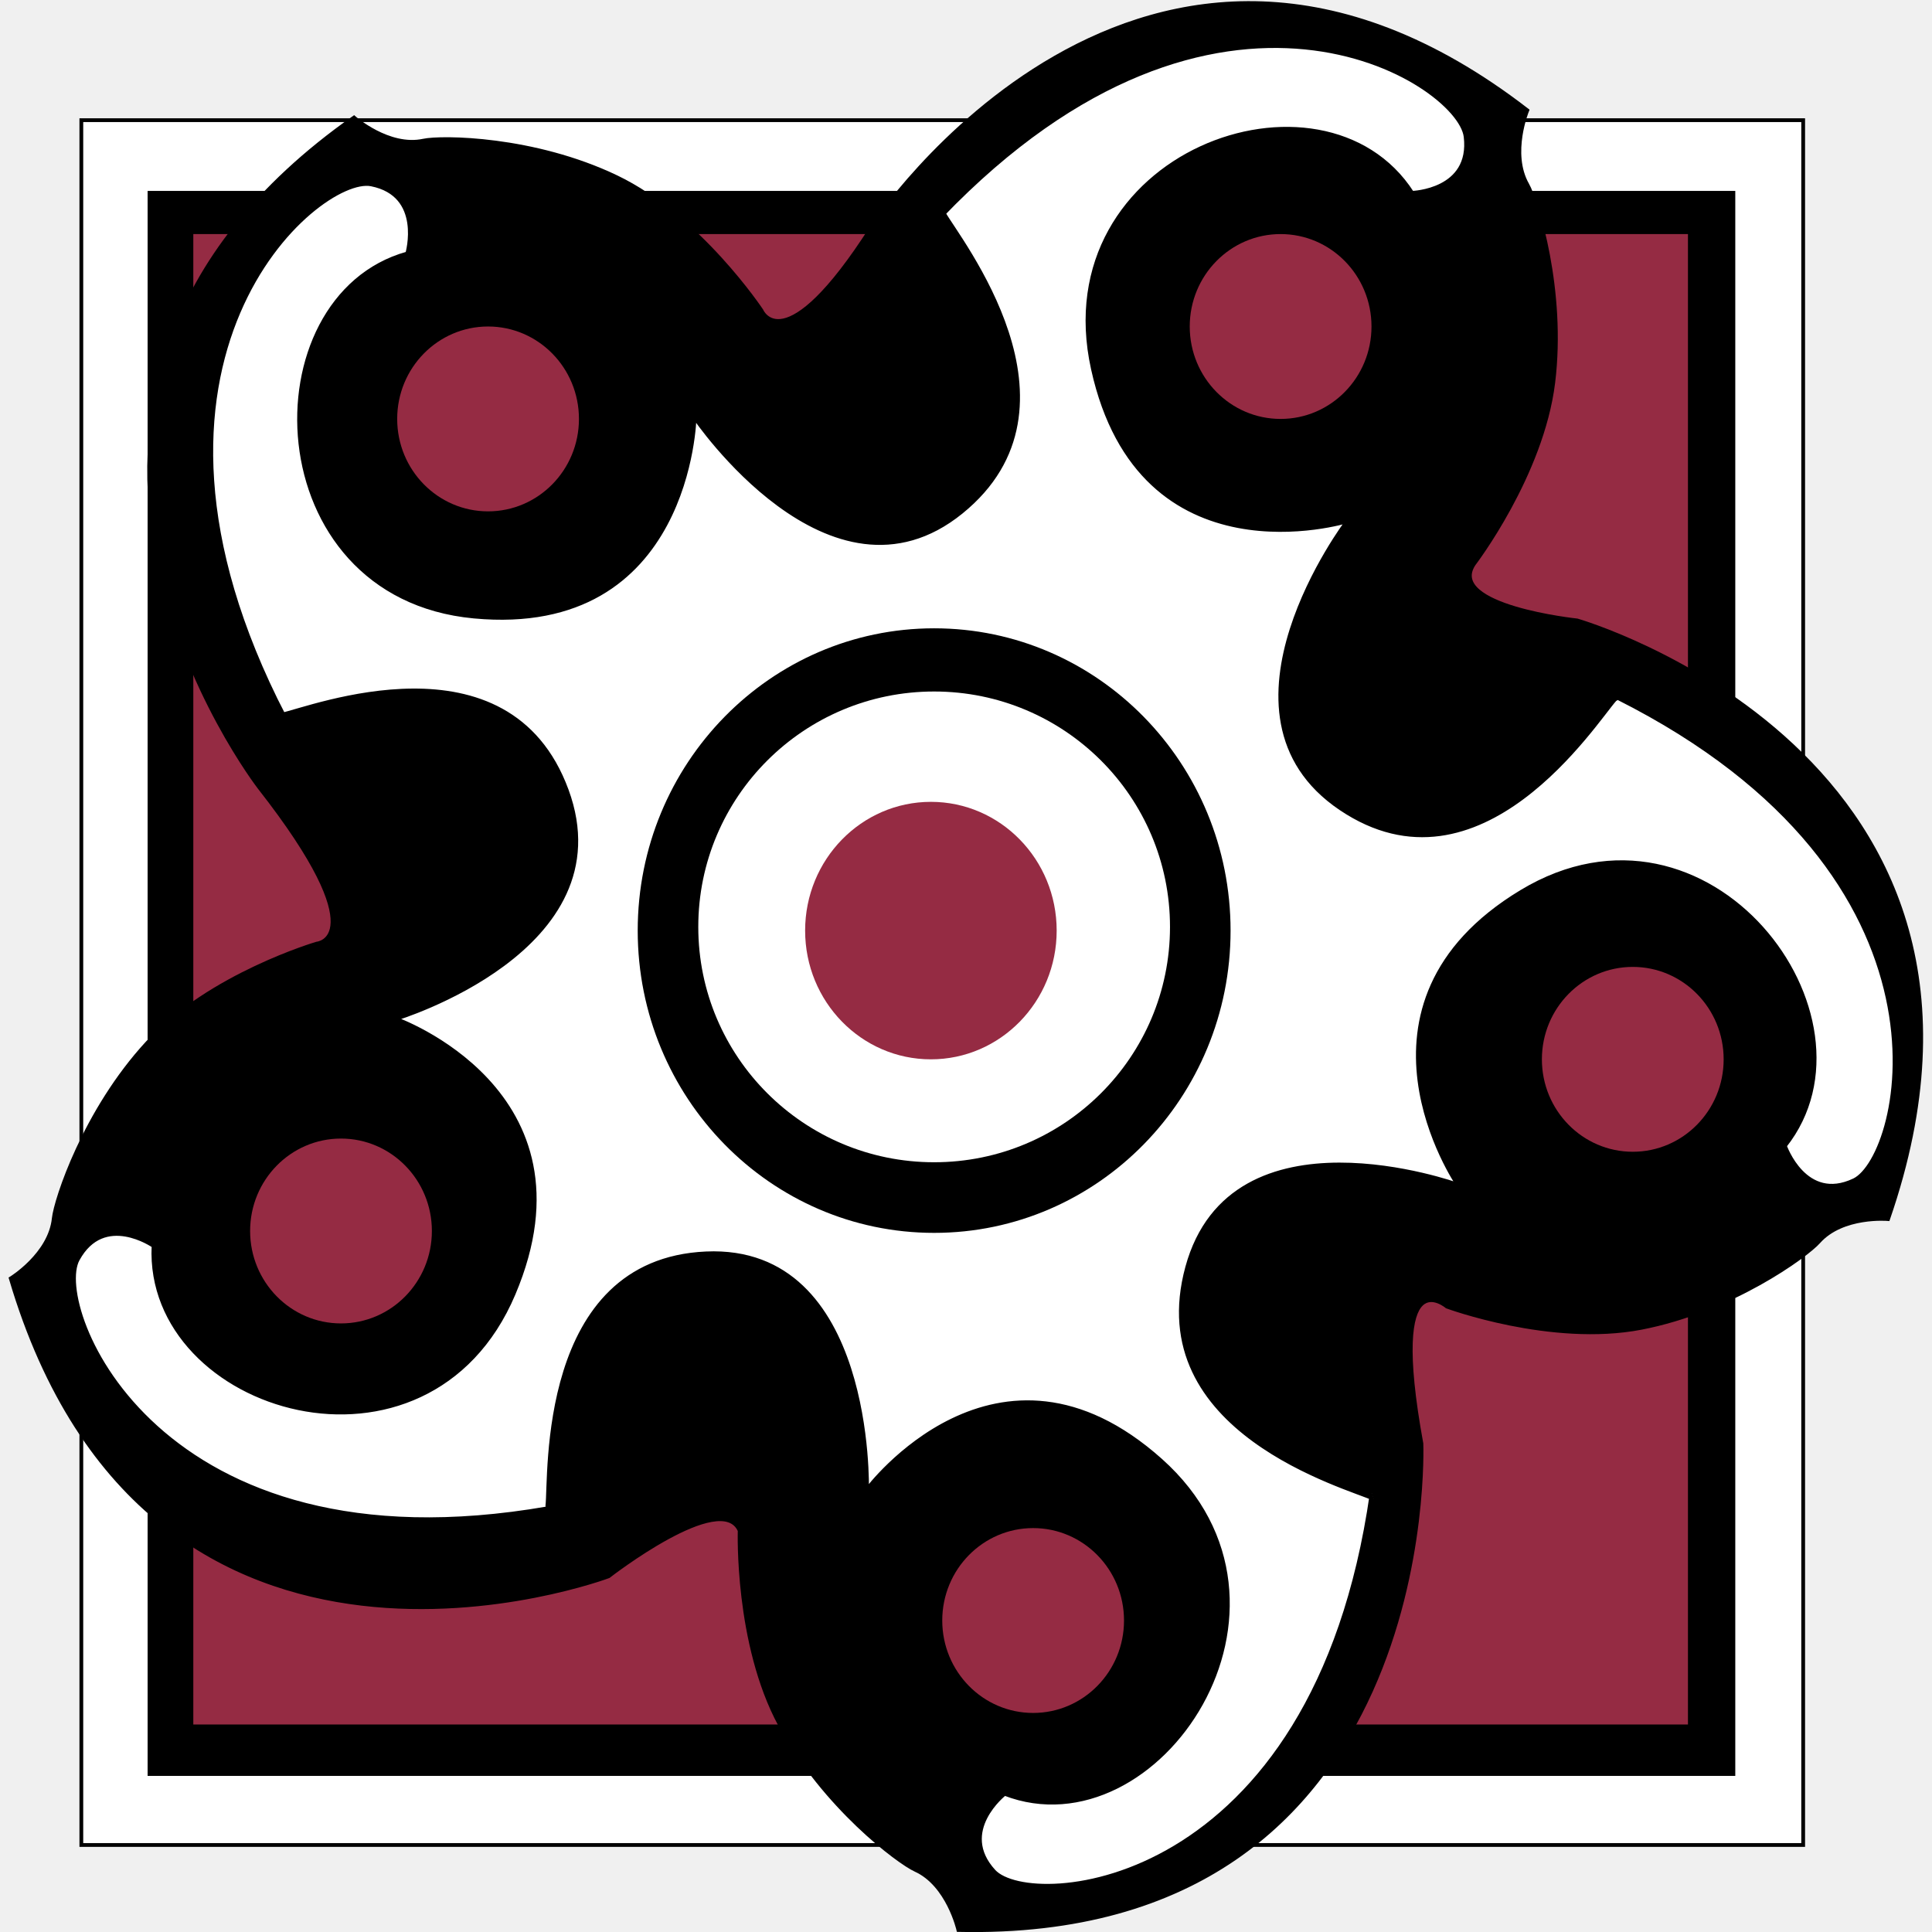
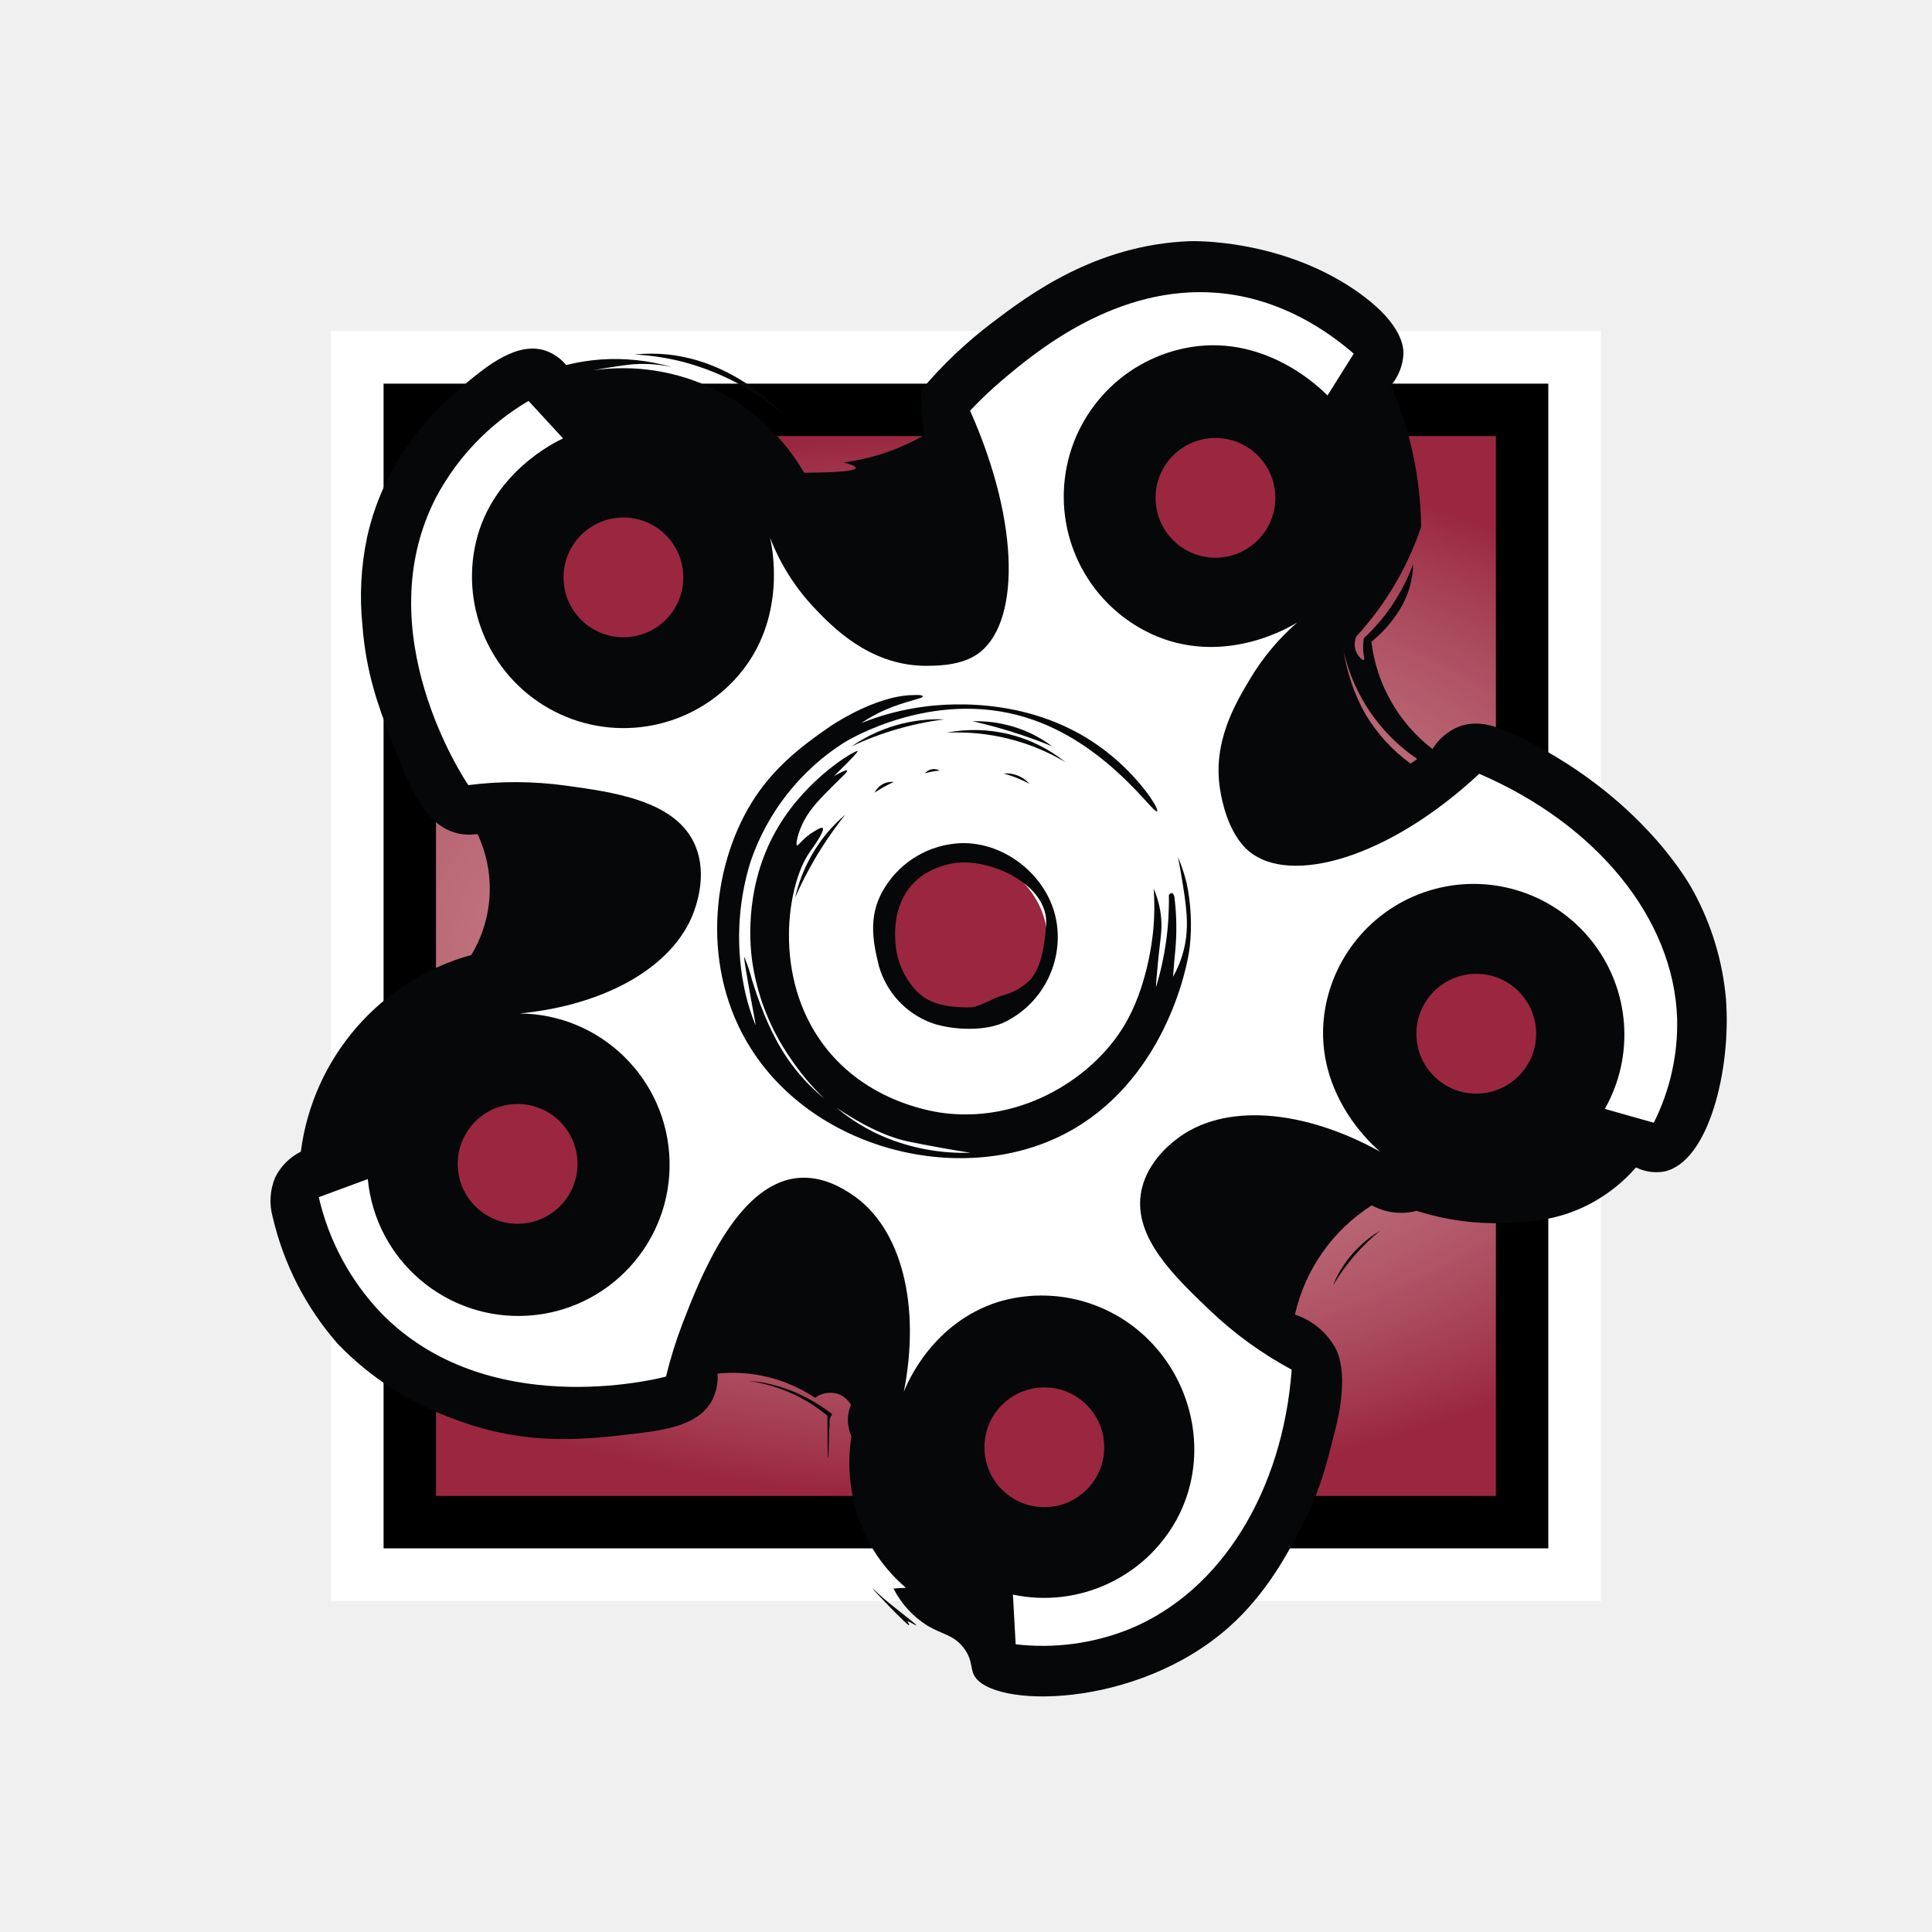
- <svg xmlns="http://www.w3.org/2000/svg" version="1.1" id="Layer_2" x="0px" y="0px" width="512px" height="512px" viewBox="0 0 512 512" enable-background="new 0 0 512 512" xml:space="preserve">
-   <g>
-     <rect x="21.555" y="31.849" fill="#FFFFFF" stroke="#000000" stroke-miterlimit="10" width="456.304" height="457.091" />
-     <rect x="39.618" y="51.095" stroke="#000000" stroke-miterlimit="10" width="419.749" height="419.037" />
-     <rect x="51.23" y="62.031" fill="#952B43" width="396.095" height="394.979" />
-     <path stroke="#000000" stroke-miterlimit="10" d="M196.021,405.631c0,0-0.981,29.907,10.725,51.532   c11.706,21.623,31.395,36.35,35.876,38.377c8.627,3.901,11.363,15.931,11.363,15.931c127.96,2.854,122.705-128.908,122.705-128.908   c-9.135-49.949,6.752-36.304,6.752-36.304s27.648,10.232,51.494,5.628c23.845-4.605,43.721-19.07,47.004-22.773   c6.326-7.13,18.419-6.043,18.419-6.043c42.389-122.828-82.394-158.646-82.394-158.646s-34.773-3.65-27.41-14.906   c0,0,18.064-23.619,21.073-48.114c3.011-24.494-4.423-48.173-6.881-52.489c-4.729-8.311,0-19.683,0-19.683   C302.822-49.501,231,60.288,231,60.288c-23.223,36.31-29.198,22.001-29.198,22.001S185.35,57.48,163.396,46.952   c-21.953-10.528-46.391-10.708-51.19-9.675c-9.237,1.986-18.392-6.123-18.392-6.123c-105.276,74.033-25.024,177.606-25.024,177.606   c31.323,40.003,15.173,41.305,15.173,41.305s-28.275,8.275-44.887,26.27c-16.614,17.997-24.313,41.588-24.826,46.548   c-0.989,9.552-11.394,15.909-11.394,15.909c36.806,124.675,158.417,78.944,158.417,78.944S191.148,394.495,196.021,405.631z" />
-     <path fill="#FFFFFF" stroke="#000000" stroke-miterlimit="10" d="M364.104,397.211c-6.916-3.23-61.349-17.873-49.483-61.359   c11.866-43.484,71.691-21.887,71.691-21.887s-32.673-47.747,16.887-77.647c49.559-29.901,96.854,33.102,69.82,67.349   c0,0,5.334,15.254,18.298,9.122c12.961-6.129,31.708-80.411-62.618-127.85l-0.728,0.44c-5.16,5.687-35.695,53.801-72.681,28.869   c-36.983-24.932,1.72-76.108,1.72-76.108s-54.75,16.823-67.372-40.359c-12.62-57.183,60.921-83.427,84.575-46.685   c0,0,15.912-0.438,14.191-14.872c-1.72-14.434-65.368-55.551-138.911,20.996l0.611-0.732c3.733,6.743,39.343,51.102,4.636,79.218   c-34.708,28.115-70.669-25.092-70.669-25.092s-1.114,58.162-58.493,52.773s-59.294-84.632-17.641-96.213   c0,0,4.488-15.532-9.545-18.31C84.36,46.084,26.304,95.021,75.276,189.749l-0.589-0.364c7.46-1.524,59.954-22.238,75.501,20.029   c15.546,42.27-45.328,60.583-45.328,60.583s54.034,19.077,31.24,72.901c-22.792,53.827-97.476,31.157-95.414-12.711   c0,0-13.134-9.146-20.074,3.565c-6.938,12.71,20.85,84.001,124.57,65.952l-0.12-0.688c0.879-7.687-2.288-64.864,42.04-66.855   c44.33-1.99,42.665,62.553,42.665,62.553s34.52-46.384,77.821-7.716c43.301,38.667-0.953,103.915-41.342,88.379   c0,0-12.609,9.88-2.863,20.519c9.745,10.636,84.995,5.764,100.136-100.146" />
-     <ellipse fill="#952B43" cx="339.376" cy="86.526" rx="24.083" ry="24.494" />
-     <ellipse fill="#952B43" cx="129.343" cy="111.02" rx="24.084" ry="24.495" />
-     <ellipse fill="#952B43" cx="90.367" cy="326.225" rx="24.084" ry="24.494" />
-     <ellipse fill="#952B43" cx="273.791" cy="429.453" rx="24.084" ry="24.495" />
-     <ellipse fill="#952B43" cx="432.702" cy="280.734" rx="24.084" ry="24.495" />
-     <ellipse stroke="#000000" stroke-miterlimit="10" cx="247.557" cy="246.616" rx="78.057" ry="79.608" />
-     <ellipse fill="#FFFFFF" stroke="#000000" stroke-miterlimit="10" cx="247.557" cy="245.632" rx="63.005" ry="62.877" />
-     <ellipse fill="#952B43" cx="246.698" cy="246.616" rx="33.331" ry="34.118" />
+ <svg xmlns="http://www.w3.org/2000/svg" viewBox="0 0 350 350">
+   <defs>
+     <radialGradient id="a" cx="174.99" cy="175" r="96" gradientTransform="matrix(0 -1 1.75 0 -131.26 349.99)" gradientUnits="userSpaceOnUse">
+       <stop offset="0" stop-color="#cc7a78" />
+       <stop offset="1" stop-color="#fff" stop-opacity="0" />
+     </radialGradient>
+   </defs>
+   <path fill="#fff" d="M59.95 59.96h230.08v230.08H59.95z" />
+   <path d="M69.49 69.5h211v211h-211z" />
+   <path fill="#9a273f" d="M78.99 79h192v192h-192z" />
+   <path fill="url(#a)" d="M78.99 79h192v192h-192z" />
+   <g fill="#050708">
+     <path d="M312.67 180.92a49.85 49.85 0 0 0-5.92-19.5s-8.91-17.46-32.92-28.58c-2.69-1.25-6.12-2.49-9.52-1.22a10.15 10.15 0 0 0-4.81 4.07 28.88 28.88 0 0 1-11.06-19.44 21.65 21.65 0 0 0 4.38-4.69 17.32 17.32 0 0 0 2.38-4.62 16.46 16.46 0 0 0 .81-4.77 34.9 34.9 0 0 1-8.94 13.46 9.13 9.13 0 0 0-.12 1.81c0 1.32.35 2 .14 2.12s-1.08-.62-1.45-1.56a3.76 3.76 0 0 1 .06-2.69 55.29 55.29 0 0 0 11.75-19.87A66.6 66.6 0 0 0 252 69.83a9.69 9.69 0 0 0 2.25-5.77c0-1.13-.18-5.18-7.44-10.56-14.07-10.43-31.19-9.81-31.19-9.81-17.22.62-29.37 9.83-35.94 14.81a79.61 79.61 0 0 0-12.81 12.19c0 1.27 0 2.65.13 4.13s.27 2.78.46 4a39.15 39.15 0 0 1-14.63 4.94q2.24.61 2.21 1-.07.83-9.37.88a37.92 37.92 0 0 0-38.24-18.55c1-.2 2.48-.46 4.23-.71 1.09-.15 2.31-.35 3.38-.41a23.76 23.76 0 0 1 6.78.56 37.19 37.19 0 0 0-13.06-1.4 36.58 36.58 0 0 0-6.19 1 8.6 8.6 0 0 0-3.82-2.63c-5.1-1.63-10.5 2.78-14.4 6-4.28 3.65-14.44 12.42-17.85 27.83a52 52 0 0 0-.84 16c.65 8.55 2.9 14.61 4.93 19.93 3.49 9.17 6.27 16.2 12.17 17.67a9.76 9.76 0 0 0 3.75.17 23.22 23.22 0 0 1-1.13 21.9 42.61 42.61 0 0 0-30.88 35.63 10.44 10.44 0 0 0-4.67 4.71 11 11 0 0 0-.42 7.17 53.09 53.09 0 0 0 11.83 23A55 55 0 0 0 82.08 257c13.35 5.13 24 3.82 34.25 2.56 5.58-.69 10.44-1.89 12.59-5.72a9.31 9.31 0 0 0 1.08-5 26.68 26.68 0 0 1 6.58.13 27.21 27.21 0 0 1 11.08 4.25 4.69 4.69 0 0 1 4.12-.71 4.43 4.43 0 0 1 2.38 2 6.94 6.94 0 0 0-.5 1.83 7.23 7.23 0 0 0 .58 3.83 31 31 0 0 0 3.31 19.47 29.36 29.36 0 0 0 6.56 8l-2.25.13a17 17 0 0 0 6.14 6.73c2.61 1.56 4.64 1.65 6.42 3.83s1.37 3.8 2 5.08c3 6.14 29.47 6.32 46.33-8.75 6.7-6 10.47-13.17 12.83-17.67 3.53-6.72 4.69-11.44 6.42-18.42.5-2 2.42-10.13-.25-14.67a14.71 14.71 0 0 0-2.08-2.67 13.22 13.22 0 0 0-5.08-3.08 31.75 31.75 0 0 1 13.92-19.79 11.08 11.08 0 0 0 8.13 1 47.07 47.07 0 0 0 16 2.2c4.21-.16 9.84-.38 15.91-3.74a29.32 29.32 0 0 0 7.83-6.33 8.27 8.27 0 0 0 5.08.75c8.06-1.67 12.21-18.48 11.21-31.32zm-57.12-42.58a30 30 0 0 1-8.21-9 33 33 0 0 1-2.74-6.34 34 34 0 0 1-1.18-5 32.26 32.26 0 0 0 13.33 19.5z" />
+     <path d="M150 264.17q-.09 0-.11-7.7a28.22 28.22 0 0 0-3.67-2.59 29 29 0 0 0-10.62-3.72 25.17 25.17 0 0 1 2.89.36 28.12 28.12 0 0 1 7.89 2.83 30.45 30.45 0 0 1 4.39 2.84 2.73 2.73 0 0 0-.17.25 3 3 0 0 0-.25.55 2.44 2.44 0 0 0-.07.88 9.3 9.3 0 0 1-.06 1.17q-.11 5.13-.22 5.13zm8.08 23.58c-.1.1 6.39 6.85 6.59 6.67s-.35-.53-.23-.66 1.49.77 1.55.69-.78-.75-.78-.75c-2.37-1.91-4-3.13-5.2-4.19s-1.9-1.79-1.93-1.76zm83.42-54.92a19.79 19.79 0 0 1 1.42-2.85 20.92 20.92 0 0 1 7.15-7.06 37 37 0 0 0-8.56 9.92zM142.75 75.88C139.56 72.45 132 65.41 121 64.22a30.37 30.37 0 0 0-6.08 0 44.17 44.17 0 0 1 9.55 1.54 45.58 45.58 0 0 1 18.28 10.12z" />
  </g>
+   <path d="M57.75 216.88l8.88-3.28a27.4 27.4 0 1 0 27.5-30c16-1.55 28.65-8.85 31.89-19.36.44-1.43 2.08-6.76-.35-11.68-3.73-7.57-14.57-9.06-23.25-10.25a67.22 67.22 0 0 0-17.58-.08c-.76-1.11-18.44-27.71-5.84-52.14a44.46 44.46 0 0 1 16.75-17.46l6.25 6.79c-1.57.74-12.76 6.22-15.75 18.67a27.46 27.46 0 0 0 47.49 24.31c9-10.4 6.09-23.61 5.76-25a38.92 38.92 0 0 0 8.08 12.79c3.09 3.24 9.69 10.15 19.58 10.42 1.78 0 6.45.17 9.75-2 7.81-5.15 8.12-23.34-1.17-44.21a69.28 69.28 0 0 1 5.83-5.54c5.82-4.92 20.62-17.42 39.17-15.79 11.23 1 19.65 6.79 24.5 11l-4.75 7.57c-1-1-10.8-10.94-24.58-8.79a27.44 27.44 0 0 0-6.17 52.5c12.66 5.09 24.05-1.83 25.25-2.58a42.8 42.8 0 0 0-8.5 10.17c-2.69 4.5-6.93 11.57-5.42 20.33.25 1.44 1.34 7.78 5.26 11 7.36 6.06 25 1.42 41.65-14.09 21.09 9.07 35.29 26.12 35.85 44.42a39.85 39.85 0 0 1-4.23 18.79l-8.87-2.5a27.31 27.31 0 1 0-50.83-17.12c-1.93 14.86 9.51 24.36 10.15 24.88-14-7.76-28.5-8.95-37.06-2.16-1.14.9-5.54 4.39-6.33 9.87-1.14 7.92 6 14.8 12.5 21A68.39 68.39 0 0 0 234 248.13c-1.6 21.8-12.66 40.15-29.42 47a42.12 42.12 0 0 1-20.58 2.75l-.5-9a27.39 27.39 0 0 0 29.58-13.46c5.94-10.8 3.39-23.74-4.25-31.92a27.41 27.41 0 0 0-27.92-7.67c-12 3.76-16.57 14.77-17.17 16.29 3.07-15.6-.36-29.78-9.5-35.79-1.42-.93-5.2-3.42-9.86-2.91-11 1.21-17.57 18.17-20.73 26.33a79.51 79.51 0 0 0-3 9.63c-1.64.44-32.53 8.23-51.71-11.62a45 45 0 0 1-11.19-20.88z" fill="#fff" />
+   <g fill="#9a273f">
+     <circle cx="112.94" cy="104.6" r="10.85" />
+     <circle cx="220.19" cy="90.19" r="10.85" />
+     <circle cx="267.44" cy="187.27" r="10.85" />
+     <circle cx="189.19" cy="262.19" r="10.85" />
+     <circle cx="93.77" cy="210.85" r="10.85" />
+   </g>
+   <path d="M189.67 170.17c-.22 6.85-6.32 14.31-14.75 14.42a15.24 15.24 0 0 1-15.17-15c-.07-8.92 8-15.38 15.08-15.25 5.47.1 9.31 4.17 10.25 5.17s4.76 5.03 4.59 10.66z" fill="#9a273f" />
+   <path d="M174 152.75a17 17 0 0 0-13.65 7.93c-3 4.69-2.42 9.23-1.12 14.35a15.53 15.53 0 0 0 9.46 10.26c3.8 1.37 10.06 1.63 13.63-.28a17.17 17.17 0 0 0 9.17-17.39c-1.05-8.41-9.11-15.17-17.49-14.87zm1.71 29.75c-3.54 0-7.16-.34-9.71-3a14.17 14.17 0 0 1-3.79-8.83c-.55-7.36 3-13 10.6-14.29 6.33-1.06 17.31 3.83 16.7 11.28-.25 3.09-.73 7.62-3 9.95a10.87 10.87 0 0 1-5.09 2.78c-1.61.49-4.1 2.09-5.71 2.11zm-21.4-47.31a27.61 27.61 0 0 1 16.75-4.87 55.84 55.84 0 0 0-16.75 4.88zm-1.18 12.4a27 27 0 0 0-3.32 3.33 28.27 28.27 0 0 0-5.77 11.7 66.76 66.76 0 0 1 5.66-10.34c1.13-1.71 2.3-3.28 3.43-4.69zm5.31-4a3.49 3.49 0 0 1 3.47-1.94c-.53.25-1.08.53-1.66.84s-1.25.74-1.81 1.1zm9.13-3.49a2.09 2.09 0 0 1 1.12-.72 2.12 2.12 0 0 1 1.53.22 11.42 11.42 0 0 0-1.56.22c-.4.08-.76.18-1.09.28zm14.24.03a5.56 5.56 0 0 1 4.69 1.87c-.55-.3-1.15-.59-1.81-.87a22 22 0 0 0-2.88-1zm-10.34-7.39a26.26 26.26 0 0 1 21.53 5.32 38.37 38.37 0 0 0-21.53-5.32z" fill="#050708" />
+   <path d="M176.19 130.66a23.26 23.26 0 0 1 10.47 2.16 22.46 22.46 0 0 1 3.94 2.38c-1.73-.71-3.58-1.4-5.53-2.05a90.83 90.83 0 0 0-8.88-2.49z" fill="#050708" />
+   <path d="M215 160.11a31 31 0 0 0-1.6-4.86c.13.66.32 1.64.52 2.83 1 5.86 1.57 9.63.59 13.76a19.36 19.36 0 0 1-2 5.1c.14-2 .3-3.67.41-4.79a44.75 44.75 0 0 0-.12-9.28c0-.36-.16-1-.47-1.06s-.45.19-.58.35a53.66 53.66 0 0 1-2.33 16.68c0-.7.11-1.75.22-3 .46-5.46.94-6.95.72-9.5A17.17 17.17 0 0 0 209 161a44.67 44.67 0 0 1-.07 7.41c-.18 1.87-1.1 10.48-5.31 17.45-5.6 9.26-18 17.31-32 15.86-1.86-.19-14.49-1.71-22.53-12.57-9.16-12.38-6.45-28.95-2.47-34.68.43-.61 2.89-4 2.42-4.46-.31-.28-1.75.75-2.17 1-1.66 1.18-2.25 2.25-2.5 2.13s.14-2.33 1.33-4.54 2.86-3.92 5.42-6.46c1.43-1.42 2.48-2.34 2.33-2.54s-1.36.43-2.37 1c3.79-3.7 4.37-4.46 4.29-4.54-.25-.27-9 4.68-14.37 13.71-6 10-5.22 20.5-4.79 23.95a40.83 40.83 0 0 0 6.92 17.89 44.2 44.2 0 0 0 6.21 7.42 34.83 34.83 0 0 1-6.67-7.25c-3.56-5.22-5.46-11.19-6.46-14.33a28.12 28.12 0 0 0-1.37-4.08c-.07 0-.06.48.79 5.29s1.33 7 1.21 7a38.11 38.11 0 0 1-1.79-5.67A46 46 0 0 1 136 156a41.39 41.39 0 0 1 16.79-21.4c.85-.53 16.1-9.82 33-4.64 14.76 4.51 23.18 17.67 23.83 17 .4-.39-2.79-5.46-8-9.84-13.18-11.14-29.57-9.7-34.07-9.12a46.58 46.58 0 0 0-11.54 3 27.71 27.71 0 0 1 4.5-2.46c3.59-1.55 6.72-2 6.67-2.37s-1.53-.26-1.71-.25c-7 .06-15.18 5.74-15.18 5.74-3.37 2.34-8.65 6-12.69 11.6-7.95 11-10.94 29.2-3.08 44.08 10.95 20.74 39.28 28.07 58.5 18 17.61-9.23 22.05-29.42 22.54-34a37.24 37.24 0 0 0-.56-11.23zM160.27 206a34 34 0 0 1-8.73-5.33c6.29 4.25 10.55 5.6 12.88 6.1.91.2 3.68.74 6.42 1.23 4.11.74 4.94.79 4.94.83a37.38 37.38 0 0 1-15.51-2.83z" fill="#050708" />
</svg>
